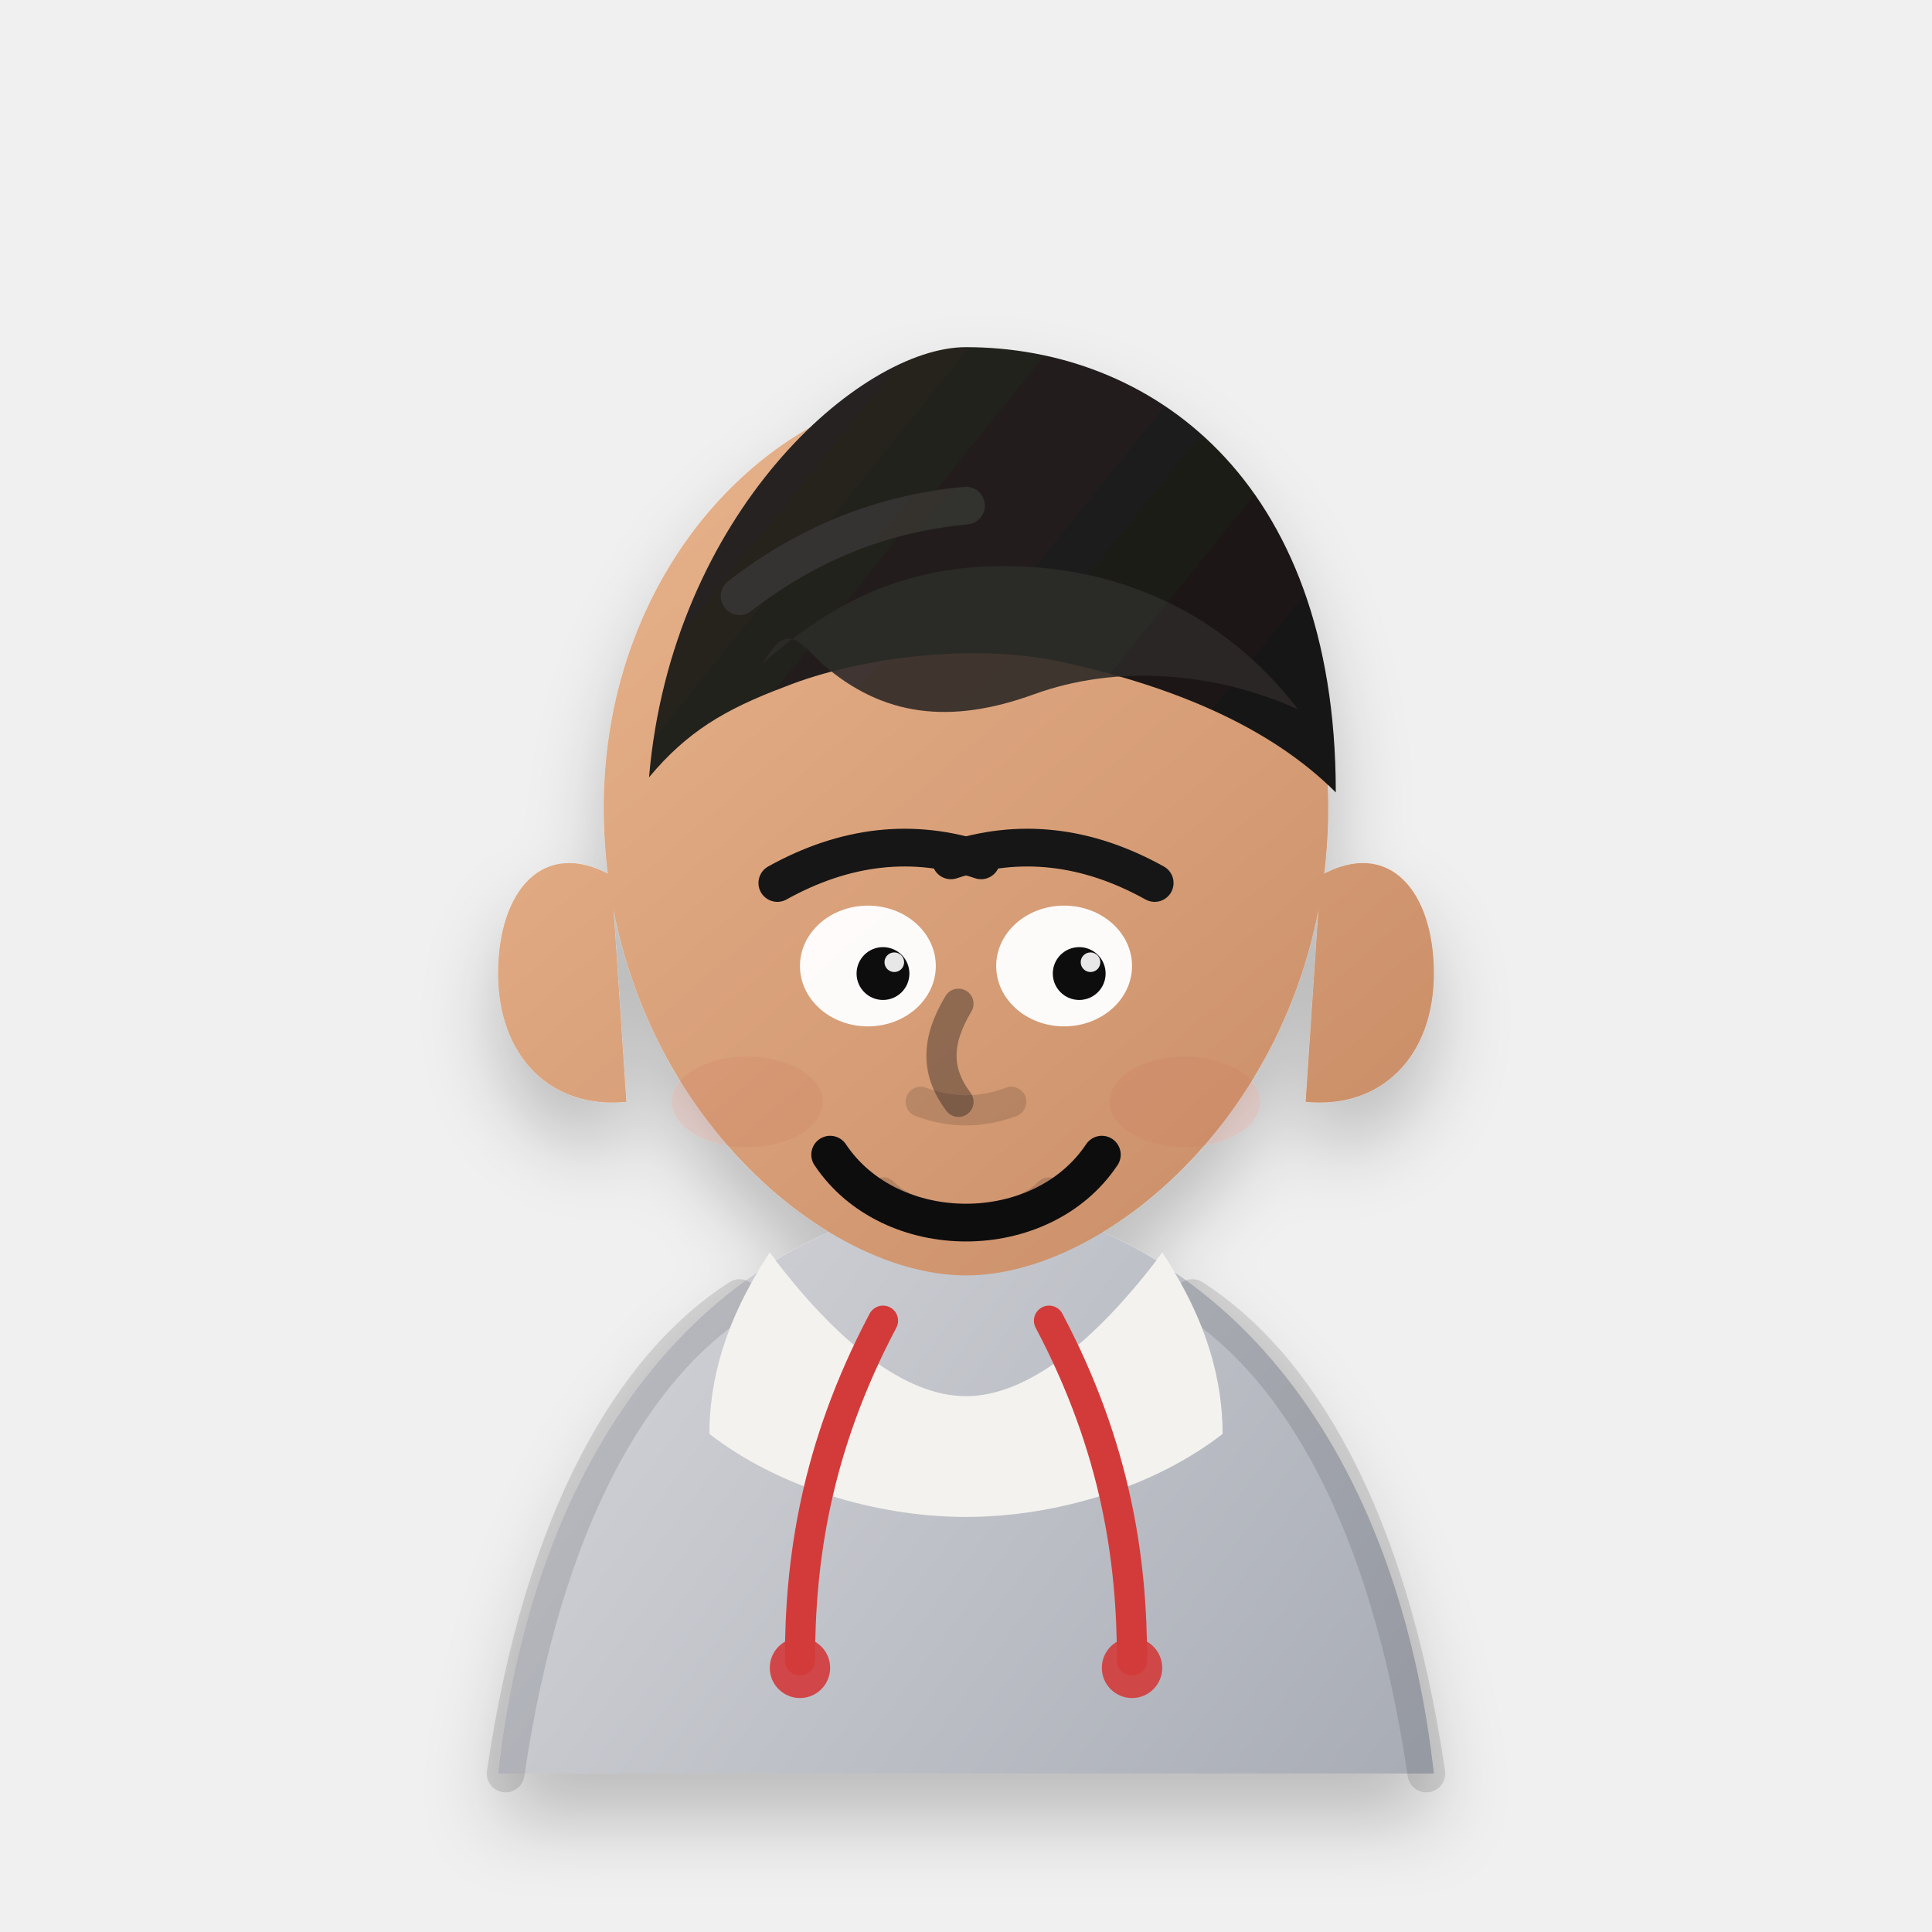
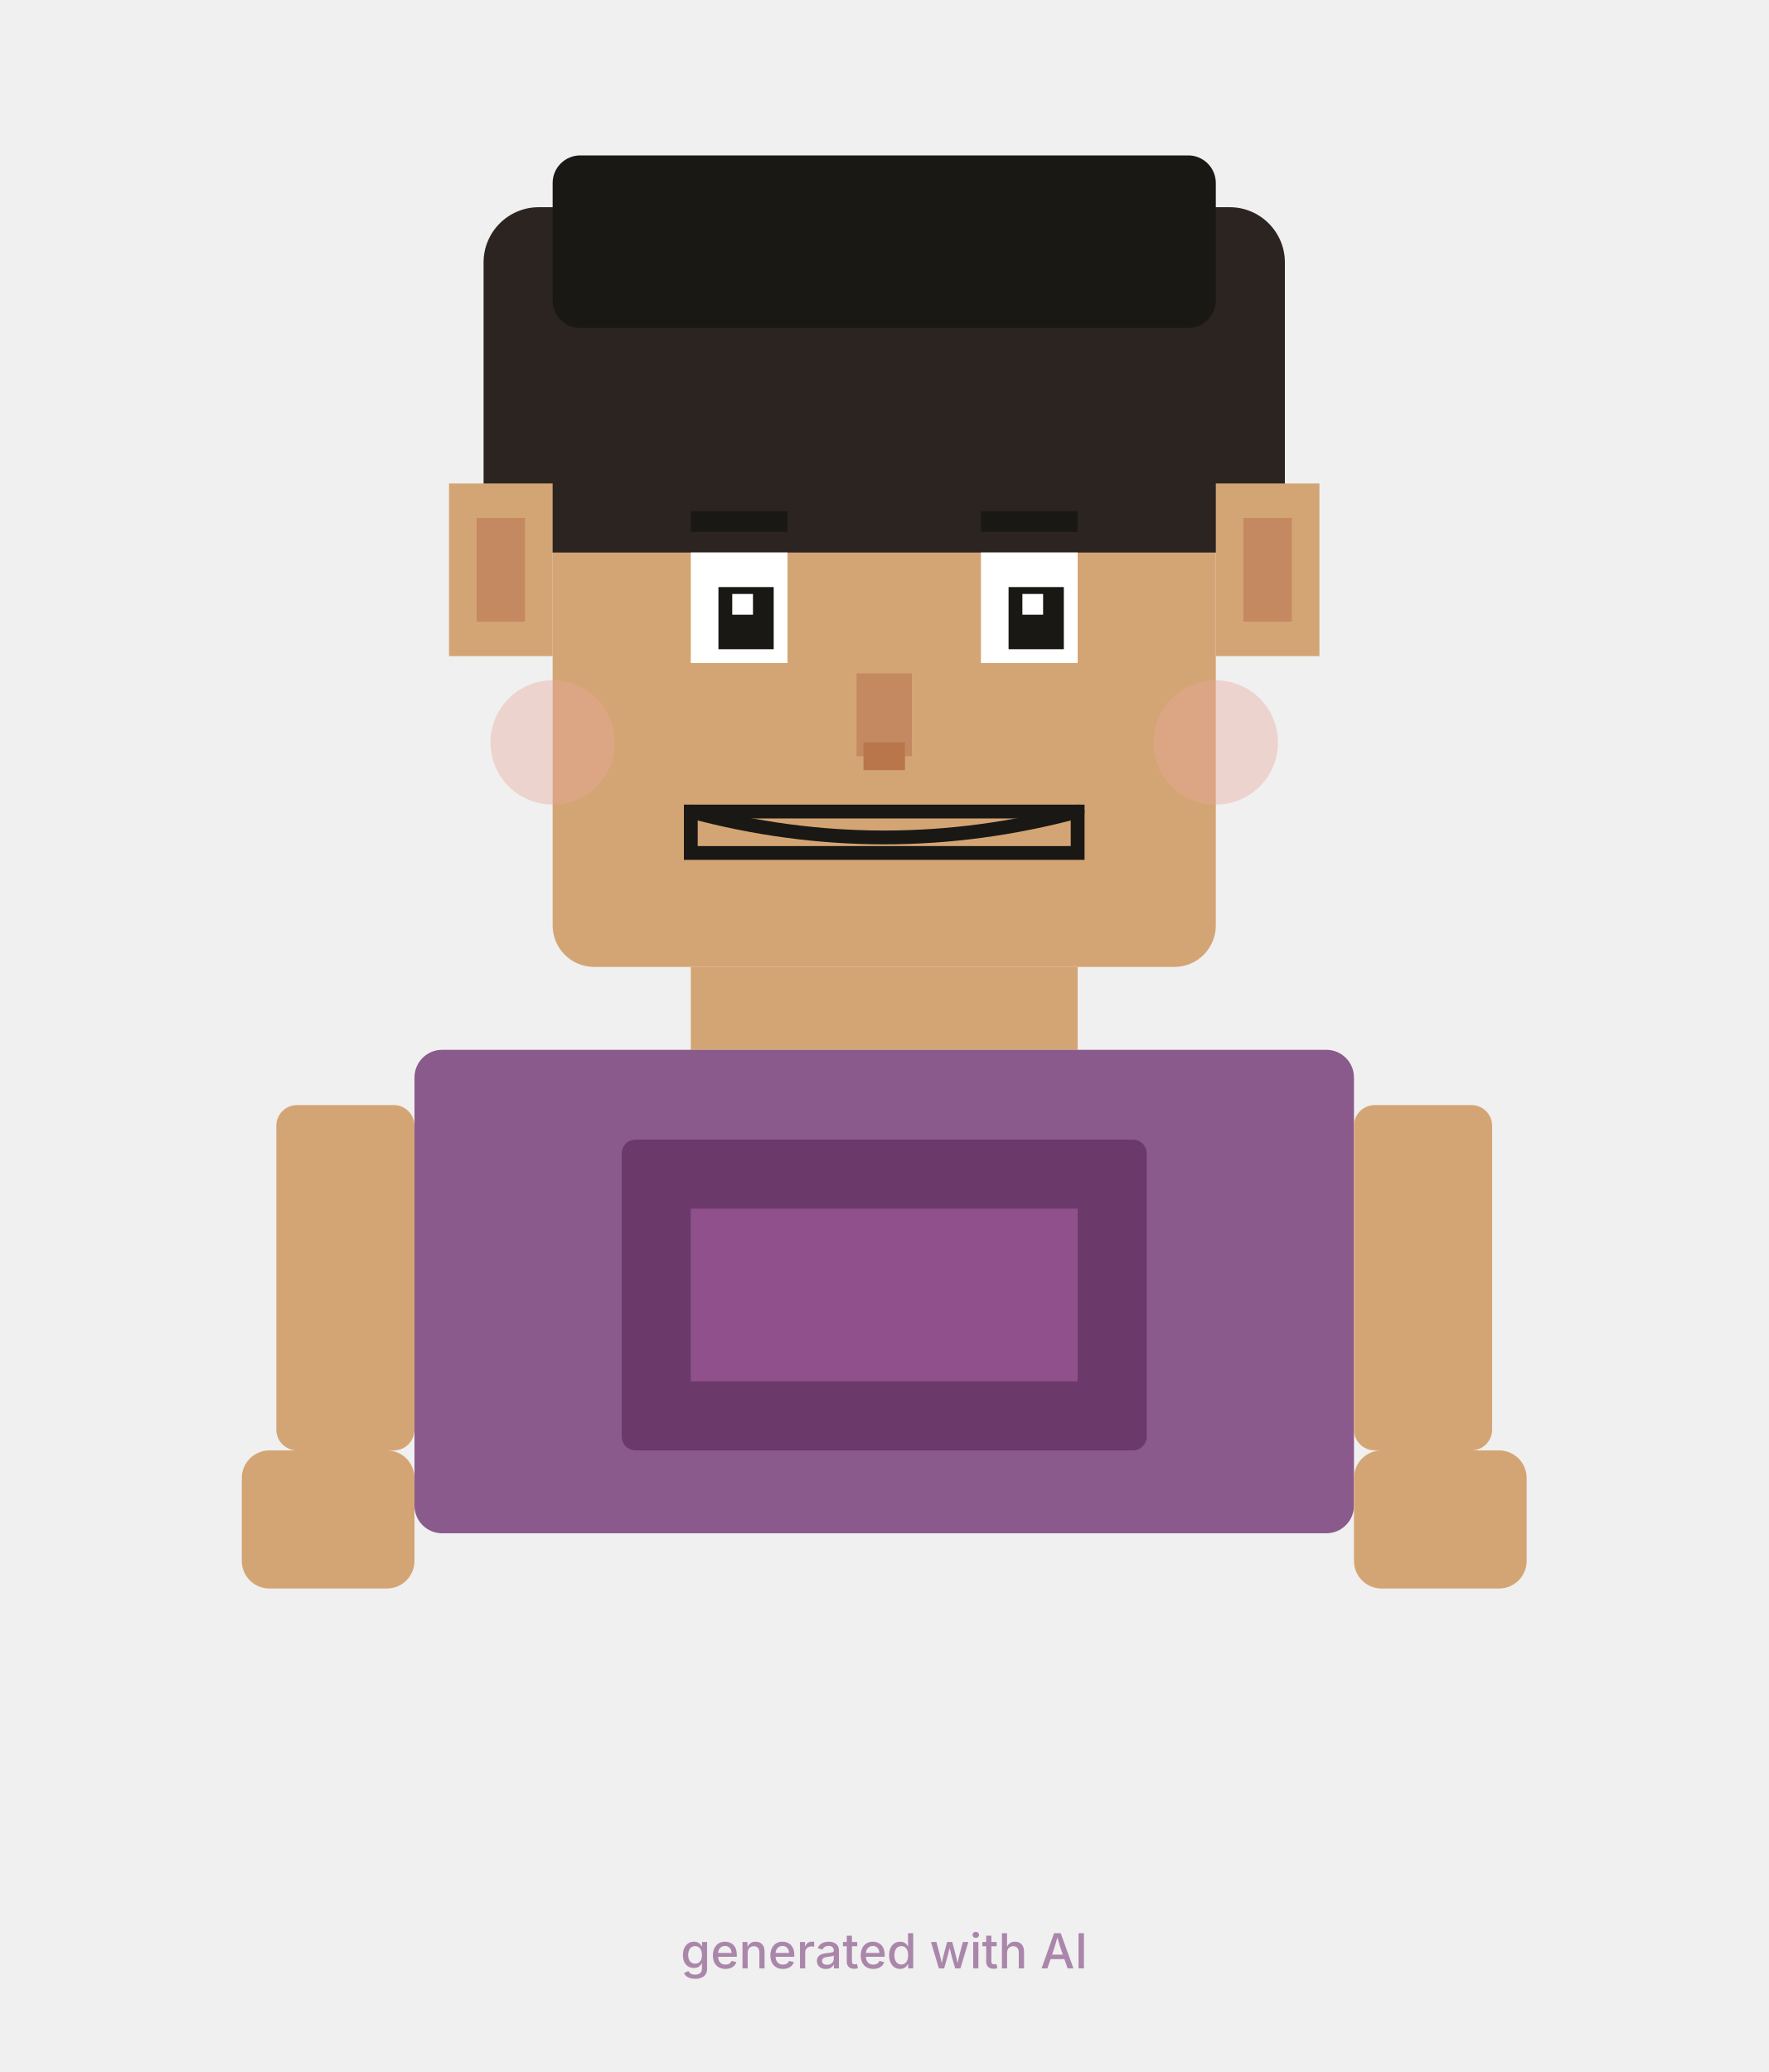
- <svg xmlns="http://www.w3.org/2000/svg" viewBox="0 0 512 512" role="img" aria-label="Stylized portrait illustration">
-   <rect width="512" height="512" fill="none" />
+ <svg xmlns="http://www.w3.org/2000/svg" viewBox="0 0 512 600" role="img" aria-label="Stylized pixel portrait">
  <defs>
-     <linearGradient id="skin" x1="160" y1="120" x2="352" y2="340" gradientUnits="userSpaceOnUse">
-       <stop offset="0" stop-color="#E7B28B" />
-       <stop offset="1" stop-color="#C98D66" />
-     </linearGradient>
-     <linearGradient id="hair" x1="170" y1="112" x2="334" y2="244" gradientUnits="userSpaceOnUse">
-       <stop offset="0" stop-color="#2A2623" />
-       <stop offset="1" stop-color="#151312" />
-     </linearGradient>
-     <linearGradient id="hoodie" x1="140" y1="300" x2="372" y2="470" gradientUnits="userSpaceOnUse">
-       <stop offset="0" stop-color="#D6D7DB" />
-       <stop offset="1" stop-color="#A9ADB6" />
-     </linearGradient>
-     <filter id="softShadow" x="-20%" y="-20%" width="140%" height="140%">
-       <feDropShadow dx="0" dy="12" stdDeviation="10" flood-color="#0D0D11" flood-opacity="0.22" />
-     </filter>
+     <style>
+       .pixel-smooth { image-rendering: pixelated; }
+     </style>
  </defs>
-   <g filter="url(#softShadow)">
-     <path d="M132 470c8-72 44-142 124-154 0 0 0 0 0 0 80 12 116 82 124 154" fill="url(#hoodie)" />
-     <path d="M196 344c-28 18-52 58-62 126" fill="none" stroke="#0D0D11" stroke-opacity="0.12" stroke-width="10" stroke-linecap="round" />
-     <path d="M316 344c28 18 52 58 62 126" fill="none" stroke="#0D0D11" stroke-opacity="0.12" stroke-width="10" stroke-linecap="round" />
-     <path d="M204 332c18 24 36 38 52 38s34-14 52-38c12 18 16 34 16 48-18 14-44 22-68 22s-50-8-68-22c0-14 4-30 16-48z" fill="#F3F2EE" />
-     <path d="M234 350c-18 34-22 64-22 90" fill="none" stroke="#D33A3A" stroke-width="8" stroke-linecap="round" />
-     <path d="M278 350c18 34 22 64 22 90" fill="none" stroke="#D33A3A" stroke-width="8" stroke-linecap="round" />
-     <circle cx="212" cy="442" r="8" fill="#D33A3A" opacity="0.9" />
-     <circle cx="300" cy="442" r="8" fill="#D33A3A" opacity="0.9" />
-     <path d="M232 302c10 20 16 26 24 26s14-6 24-26" fill="url(#skin)" />
-     <path d="M236 314c10 10 30 10 40 0" fill="none" stroke="#0D0D11" stroke-opacity="0.12" stroke-width="8" stroke-linecap="round" />
-     <path d="M160 214c0-64 46-112 96-112s96 48 96 112c0 74-56 124-96 124s-96-50-96-124z" fill="url(#skin)" />
-     <path d="M162 232c-18-10-30 4-30 26s14 36 34 34" fill="url(#skin)" />
-     <path d="M350 232c18-10 30 4 30 26s-14 36-34 34" fill="url(#skin)" />
-     <path d="M172 206c6-70 56-114 84-114 48 0 98 34 98 118-18-18-44-28-70-34-24-6-56-2-76 6-16 6-26 12-36 24z" fill="url(#hair)" />
-     <path d="M202 176c20-18 40-26 64-26 30 0 58 12 78 38-22-10-48-12-70-4-22 8-40 6-56-8-8-8-10-10-16 0z" fill="#2E2A27" opacity="0.9" />
-     <path d="M196 158c18-14 38-22 60-24" fill="none" stroke="#FFFFFF" stroke-opacity="0.08" stroke-width="10" stroke-linecap="round" />
-     <path d="M206 234c18-10 36-12 54-6" fill="none" stroke="#151312" stroke-width="10" stroke-linecap="round" />
-     <path d="M306 234c-18-10-36-12-54-6" fill="none" stroke="#151312" stroke-width="10" stroke-linecap="round" />
-     <g>
-       <ellipse cx="230" cy="256" rx="18" ry="16" fill="#FFFFFF" opacity="0.96" />
-       <ellipse cx="282" cy="256" rx="18" ry="16" fill="#FFFFFF" opacity="0.96" />
-       <circle cx="234" cy="258" r="7" fill="#0D0D11" />
-       <circle cx="286" cy="258" r="7" fill="#0D0D11" />
-       <circle cx="237" cy="255" r="2.6" fill="#FFFFFF" opacity="0.9" />
-       <circle cx="289" cy="255" r="2.6" fill="#FFFFFF" opacity="0.9" />
-     </g>
-     <path d="M254 266c-6 10-6 18 0 26" fill="none" stroke="#0D0D11" stroke-opacity="0.35" stroke-width="8" stroke-linecap="round" />
-     <path d="M244 292c8 3 16 3 24 0" fill="none" stroke="#0D0D11" stroke-opacity="0.14" stroke-width="8" stroke-linecap="round" />
-     <path d="M220 306c16 24 56 24 72 0" fill="none" stroke="#0D0D11" stroke-width="10" stroke-linecap="round" />
-     <path d="M234 316c10 10 34 10 44 0" fill="none" stroke="#0D0D11" stroke-opacity="0.16" stroke-width="8" stroke-linecap="round" />
-     <g opacity="0.16">
-       <ellipse cx="198" cy="292" rx="20" ry="12" fill="#C96F5B" />
-       <ellipse cx="314" cy="292" rx="20" ry="12" fill="#C96F5B" />
-     </g>
-   </g>
+   <rect x="160" y="80" width="192" height="200" fill="#D4A574" rx="12" class="pixel-smooth" />
+   <rect x="140" y="60" width="232" height="100" fill="#2C2420" rx="16" />
+   <rect x="160" y="45" width="192" height="50" fill="#1A1815" rx="8" />
+   <rect x="130" y="140" width="30" height="50" fill="#D4A574" />
+   <rect x="352" y="140" width="30" height="50" fill="#D4A574" />
+   <rect x="138" y="150" width="14" height="30" fill="#C48960" />
+   <rect x="360" y="150" width="14" height="30" fill="#C48960" />
+   <rect x="200" y="160" width="28" height="32" fill="#FFFFFF" />
+   <rect x="284" y="160" width="28" height="32" fill="#FFFFFF" />
+   <rect x="208" y="170" width="16" height="18" fill="#1A1815" />
+   <rect x="292" y="170" width="16" height="18" fill="#1A1815" />
+   <rect x="212" y="172" width="6" height="6" fill="#FFFFFF" />
+   <rect x="296" y="172" width="6" height="6" fill="#FFFFFF" />
+   <rect x="200" y="148" width="28" height="6" fill="#1A1815" />
+   <rect x="284" y="148" width="28" height="6" fill="#1A1815" />
+   <rect x="248" y="195" width="16" height="24" fill="#C48960" />
+   <rect x="250" y="215" width="12" height="8" fill="#B8764A" />
+   <rect x="200" y="235" width="112" height="12" fill="none" stroke="#1A1815" stroke-width="4" />
+   <path d="M 200 235 Q 256 250 312 235" stroke="#1A1815" stroke-width="4" fill="none" stroke-linecap="round" />
+   <circle cx="160" cy="215" r="18" fill="#E8A89C" opacity="0.4" />
+   <circle cx="352" cy="215" r="18" fill="#E8A89C" opacity="0.4" />
+   <rect x="200" y="280" width="112" height="24" fill="#D4A574" />
+   <rect x="120" y="304" width="272" height="140" fill="#8B5A8C" rx="8" />
+   <rect x="180" y="330" width="152" height="90" fill="#6B3A6B" rx="4" />
+   <rect x="200" y="350" width="112" height="50" fill="#A85FA0" opacity="0.6" />
+   <rect x="80" y="320" width="40" height="100" fill="#D4A574" rx="6" />
+   <rect x="392" y="320" width="40" height="100" fill="#D4A574" rx="6" />
+   <rect x="70" y="420" width="50" height="40" fill="#D4A574" rx="8" />
+   <rect x="392" y="420" width="50" height="40" fill="#D4A574" rx="8" />
+   <text x="256" y="570" font-family="system-ui, -apple-system, sans-serif" font-size="14" font-weight="500" fill="#8B5A8C" text-anchor="middle" opacity="0.7">
+     generated with AI
+   </text>
</svg>
